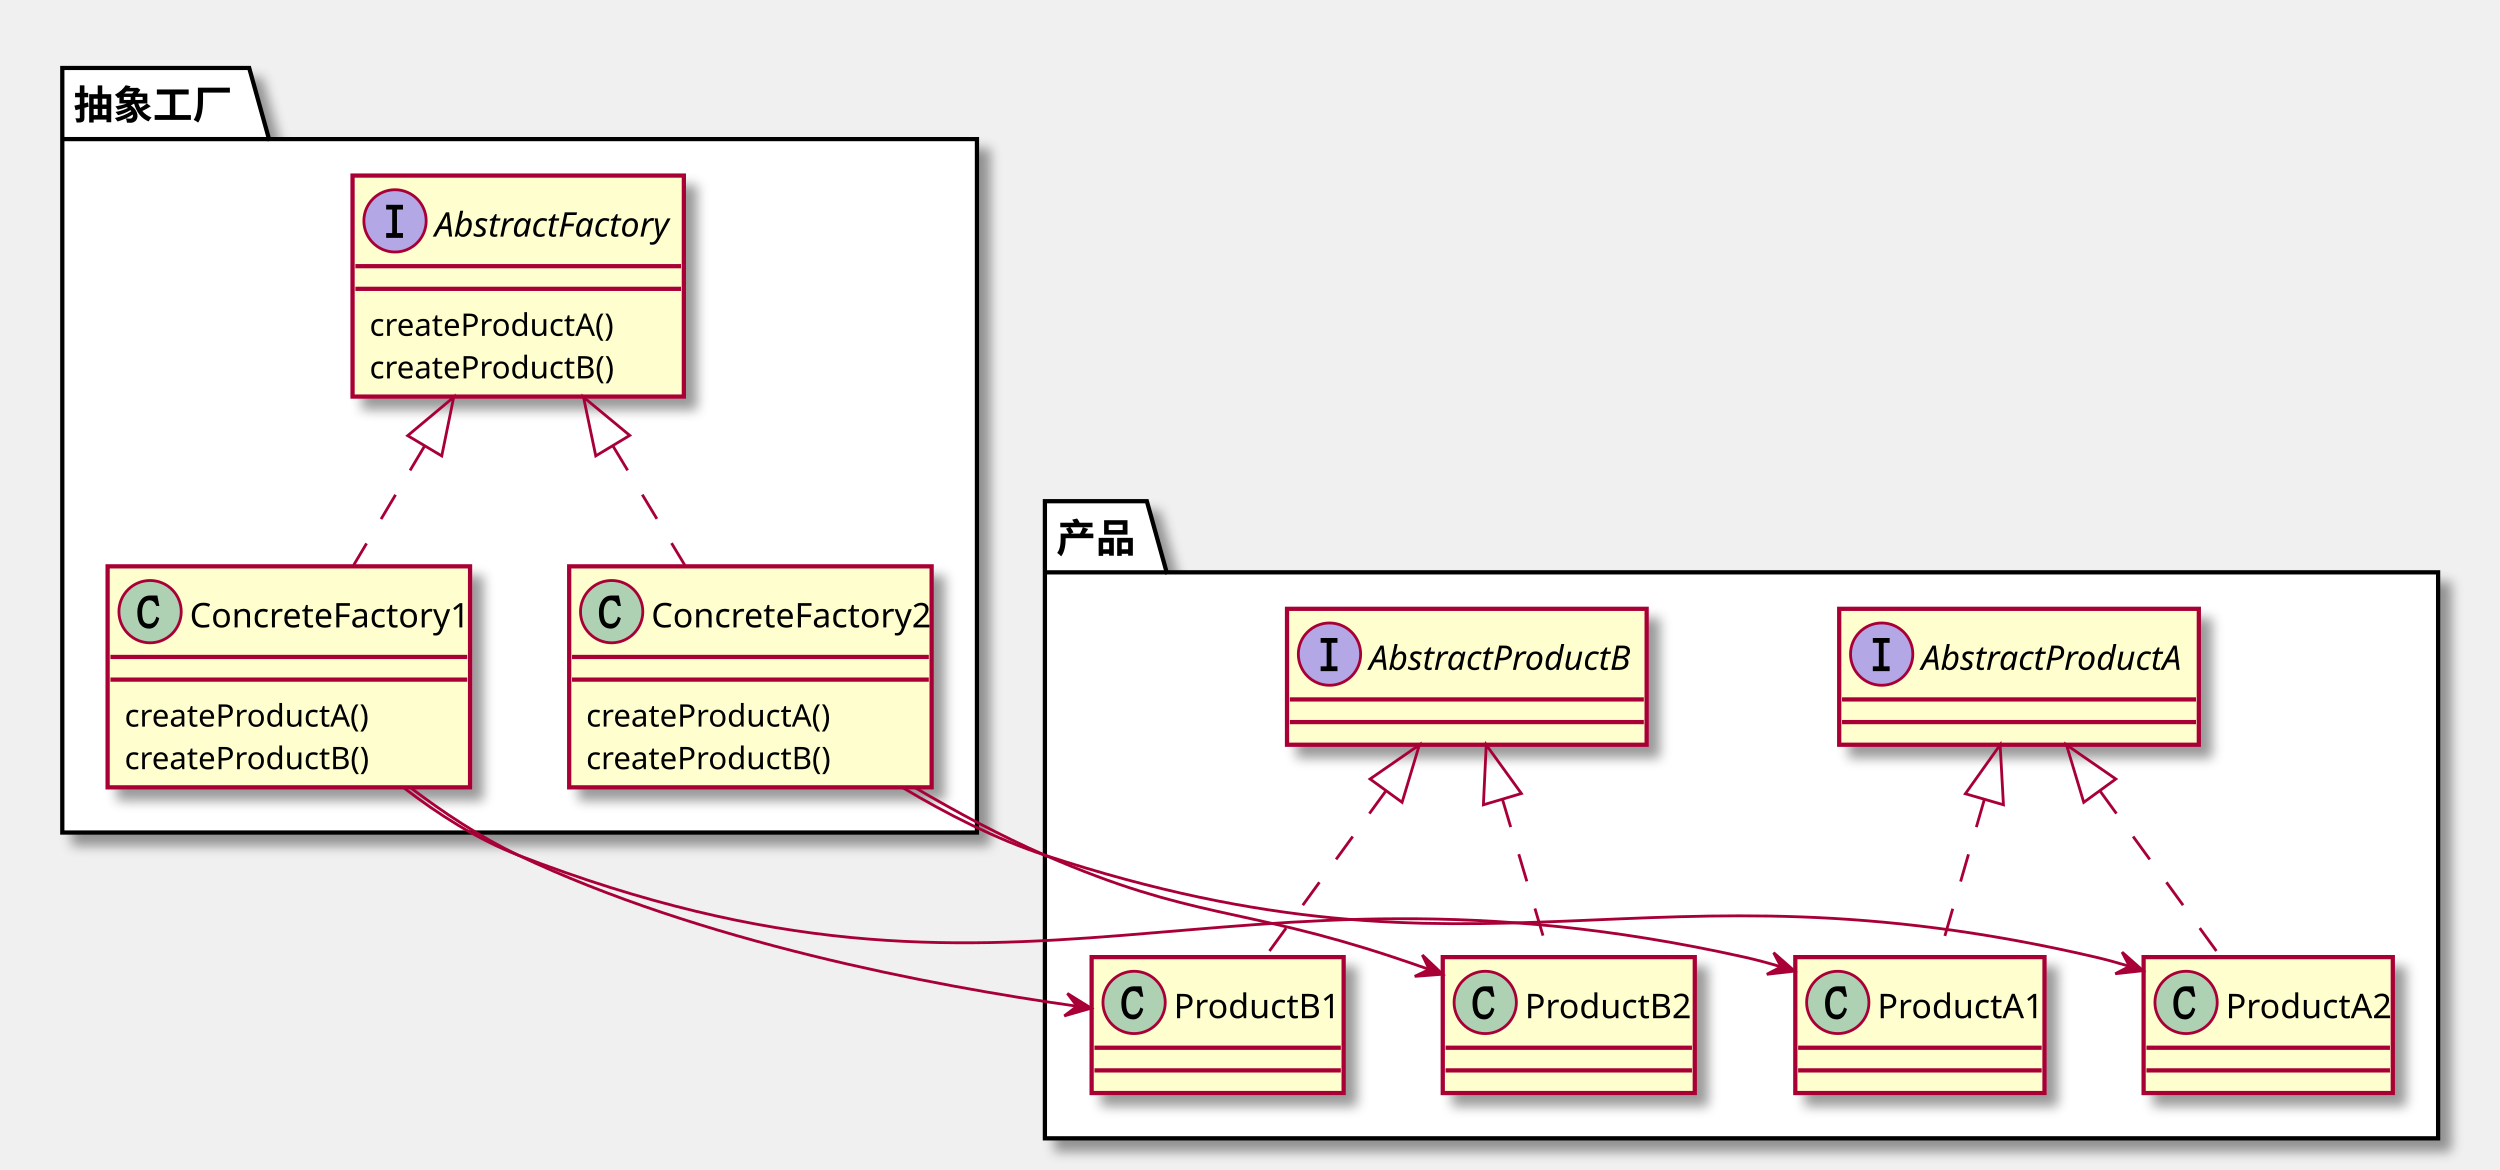
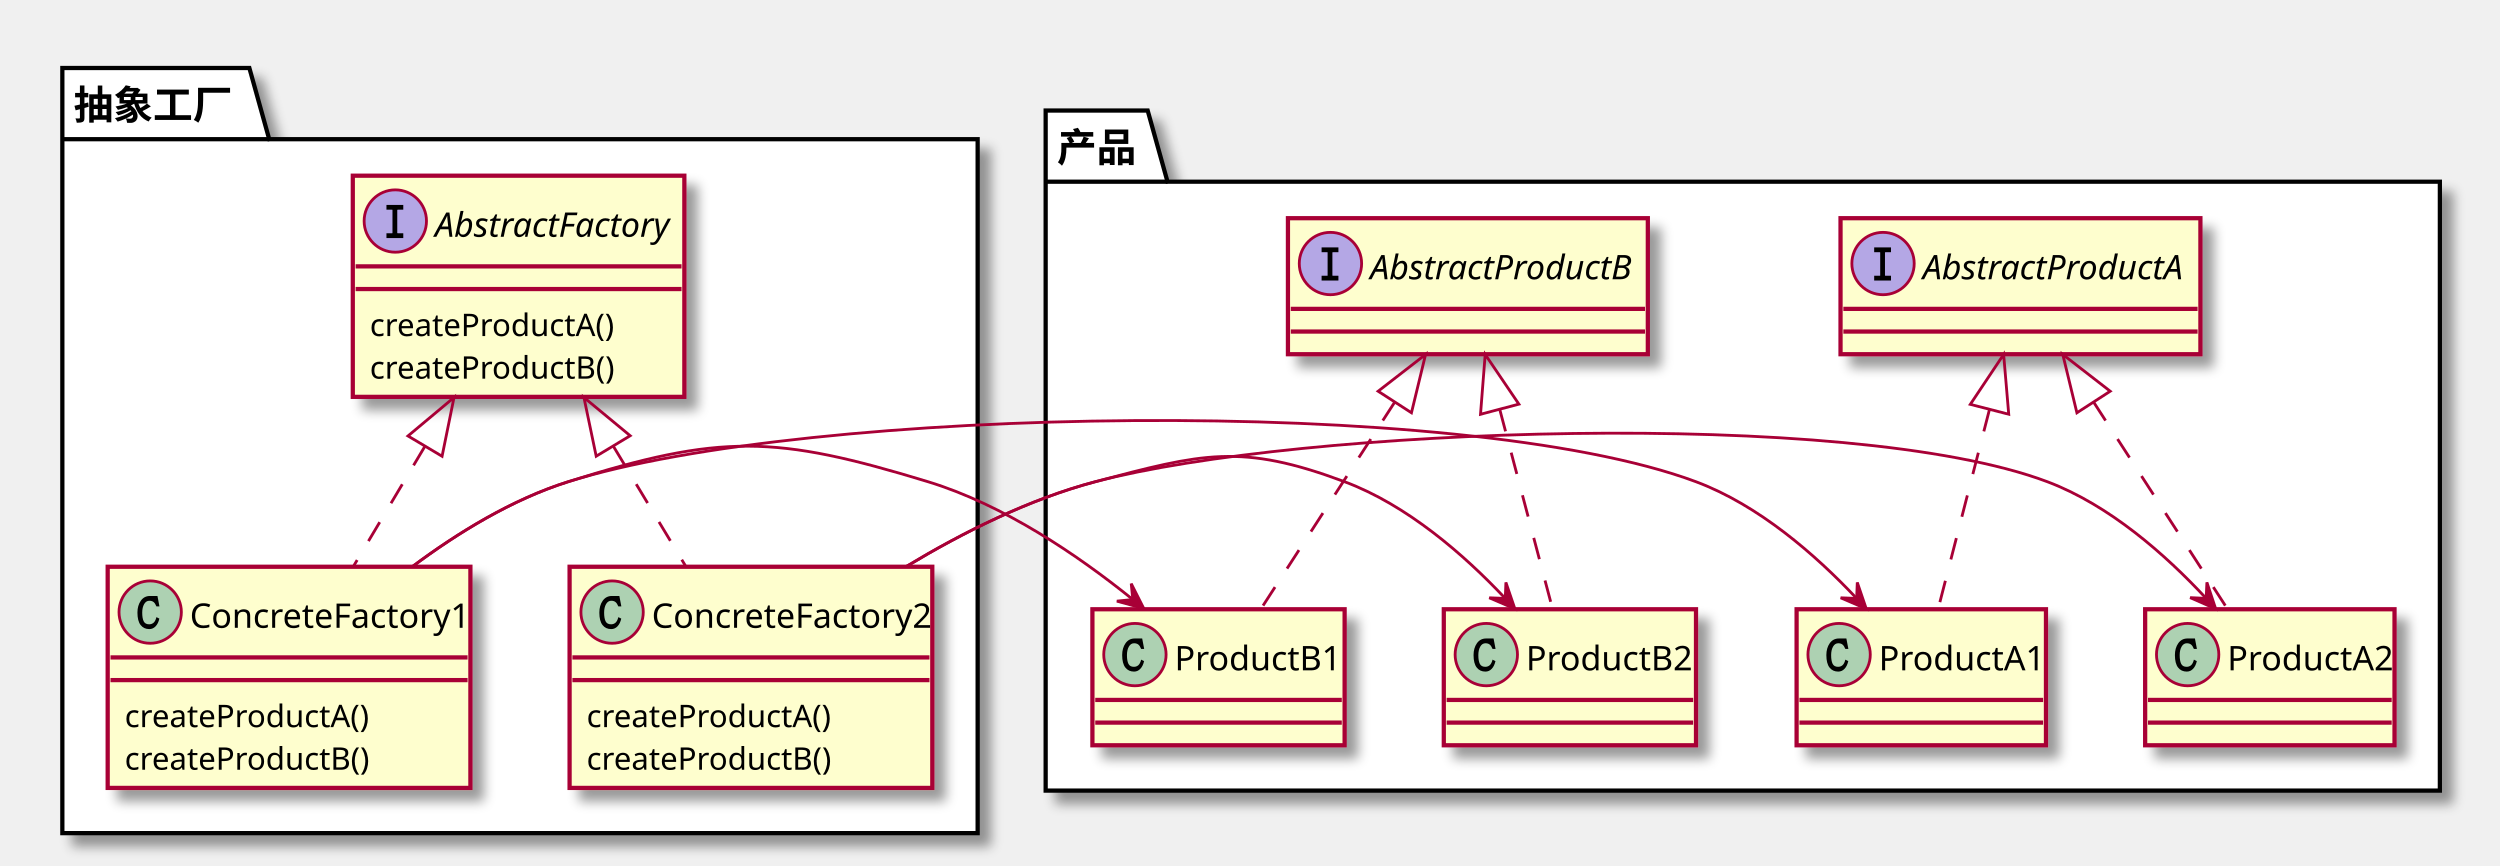
- <svg xmlns="http://www.w3.org/2000/svg" contentScriptType="application/ecmascript" contentStyleType="text/css" height="289.8px" preserveAspectRatio="none" style="width:618px;height:289px;" version="1.1" viewBox="0 0 618 289" width="618.1px" zoomAndPan="magnify">
+ <svg xmlns="http://www.w3.org/2000/svg" contentScriptType="application/ecmascript" contentStyleType="text/css" height="275.4px" preserveAspectRatio="none" style="width:794px;height:275px;" version="1.1" viewBox="0 0 794 275" width="794.7px" zoomAndPan="magnify">
  <defs>
-     <filter height="300%" id="fzrxpjqo9pce1" width="300%" x="-1" y="-1">
-       <feGaussianBlur result="blurOut" stdDeviation="1.4" />
+     <filter height="300%" id="f4wo6k06bdokd" width="300%" x="-1" y="-1">
+       <feGaussianBlur result="blurOut" stdDeviation="1.8" />
      <feColorMatrix in="blurOut" result="blurOut2" type="matrix" values="0 0 0 0 0 0 0 0 0 0 0 0 0 0 0 0 0 0 .4 0" />
-       <feOffset dx="2.8" dy="2.8" in="blurOut2" result="blurOut3" />
+       <feOffset dx="3.6" dy="3.6" in="blurOut2" result="blurOut3" />
      <feBlend in="SourceGraphic" in2="blurOut3" mode="normal" />
    </filter>
  </defs>
  <g>
-     <polygon fill="#FFFFFF" filter="url(#fzrxpjqo9pce1)" points="15.4,16.8,61.6,16.8,66.5,34.384,241.5,34.384,241.5,205.8,15.4,205.8,15.4,16.8" style="stroke: #000000; stroke-width: 1.05;" />
-     <line style="stroke: #000000; stroke-width: 1.05;" x1="15.4" x2="66.5" y1="34.384" y2="34.384" />
-     <text fill="#000000" font-family="sans-serif" font-size="9.8" font-weight="bold" lengthAdjust="spacingAndGlyphs" textLength="42" x="18.2" y="29.431">抽象工厂</text>
-     <polygon fill="#FFFFFF" filter="url(#fzrxpjqo9pce1)" points="258.3,123.9,283.5,123.9,288.4,141.484,602.7,141.484,602.7,281.4,258.3,281.4,258.3,123.9" style="stroke: #000000; stroke-width: 1.05;" />
-     <line style="stroke: #000000; stroke-width: 1.05;" x1="258.3" x2="288.4" y1="141.484" y2="141.484" />
-     <text fill="#000000" font-family="sans-serif" font-size="9.8" font-weight="bold" lengthAdjust="spacingAndGlyphs" textLength="21" x="261.1" y="136.531">产品</text>
-     <rect fill="#FEFECE" filter="url(#fzrxpjqo9pce1)" height="54.632" id="AbstractFactory" style="stroke: #A80036; stroke-width: 1.05;" width="81.9" x="87.15" y="43.4" />
-     <ellipse cx="97.65" cy="54.6" fill="#B4A7E5" rx="7.7" ry="7.7" style="stroke: #A80036; stroke-width: 0.7;" />
-     <path d="M95.463,51.8 L95.463,50.619 L99.619,50.619 L99.619,51.8 L98.306,51.8 Q98.197,51.8 98.164,51.822 Q98.131,51.844 98.131,51.877 L98.131,57.542 Q98.131,57.575 98.164,57.597 Q98.197,57.619 98.306,57.619 L99.619,57.619 L99.619,58.8 L95.463,58.8 L95.463,57.619 L96.775,57.619 Q96.917,57.619 96.934,57.608 Q96.95,57.597 96.95,57.542 L96.95,51.877 Q96.95,51.822 96.934,51.811 Q96.917,51.8 96.775,51.8 L95.463,51.8 Z " />
-     <text fill="#000000" font-family="sans-serif" font-size="8.4" font-style="italic" lengthAdjust="spacingAndGlyphs" textLength="59.5" x="107.45" y="58.49">AbstractFactory</text>
-     <line style="stroke: #A80036; stroke-width: 1.05;" x1="87.85" x2="168.35" y1="65.8" y2="65.8" />
-     <line style="stroke: #A80036; stroke-width: 1.05;" x1="87.85" x2="168.35" y1="71.4" y2="71.4" />
-     <text fill="#000000" font-family="sans-serif" font-size="7.7" lengthAdjust="spacingAndGlyphs" textLength="58.8" x="91.35" y="83.024">createProductA()</text>
-     <text fill="#000000" font-family="sans-serif" font-size="7.7" lengthAdjust="spacingAndGlyphs" textLength="58.1" x="91.35" y="93.54">createProductB()</text>
-     <rect fill="#FEFECE" filter="url(#fzrxpjqo9pce1)" height="54.632" id="ConcreteFactory1" style="stroke: #A80036; stroke-width: 1.05;" width="89.6" x="26.6" y="140" />
-     <ellipse cx="37.1" cy="151.2" fill="#ADD1B2" rx="7.7" ry="7.7" style="stroke: #A80036; stroke-width: 0.7;" />
-     <path d="M36.881,155.4 Q35.525,155.4 34.737,154.399 Q33.95,153.398 33.95,151.331 Q33.95,149.581 34.781,148.4 Q35.612,147.219 37.056,147.219 Q37.373,147.219 37.68,147.219 Q37.986,147.219 38.205,147.219 Q38.38,147.219 38.495,147.219 Q38.609,147.219 38.894,147.219 L39.386,149.8 L38.642,149.8 Q38.336,149.034 37.937,148.717 Q37.538,148.4 36.892,148.4 Q36.083,148.4 35.607,149.226 Q35.131,150.052 35.131,151.331 Q35.131,152.742 35.498,153.481 Q35.864,154.219 36.848,154.219 Q37.494,154.219 37.948,153.82 Q38.402,153.42 38.642,152.447 L39.364,152.808 Q39.091,154.033 38.434,154.716 Q37.778,155.4 36.881,155.4 Z " />
-     <text fill="#000000" font-family="sans-serif" font-size="8.4" lengthAdjust="spacingAndGlyphs" textLength="67.2" x="46.9" y="155.09">ConcreteFactory1</text>
-     <line style="stroke: #A80036; stroke-width: 1.05;" x1="27.3" x2="115.5" y1="162.4" y2="162.4" />
-     <line style="stroke: #A80036; stroke-width: 1.05;" x1="27.3" x2="115.5" y1="168" y2="168" />
-     <text fill="#000000" font-family="sans-serif" font-size="7.7" lengthAdjust="spacingAndGlyphs" textLength="58.8" x="30.8" y="179.624">createProductA()</text>
-     <text fill="#000000" font-family="sans-serif" font-size="7.7" lengthAdjust="spacingAndGlyphs" textLength="58.1" x="30.8" y="190.14">createProductB()</text>
-     <rect fill="#FEFECE" filter="url(#fzrxpjqo9pce1)" height="54.632" id="ConcreteFactory2" style="stroke: #A80036; stroke-width: 1.05;" width="89.6" x="140.7" y="140" />
-     <ellipse cx="151.2" cy="151.2" fill="#ADD1B2" rx="7.7" ry="7.7" style="stroke: #A80036; stroke-width: 0.7;" />
-     <path d="M150.981,155.4 Q149.625,155.4 148.838,154.399 Q148.05,153.398 148.05,151.331 Q148.05,149.581 148.881,148.4 Q149.713,147.219 151.156,147.219 Q151.473,147.219 151.78,147.219 Q152.086,147.219 152.305,147.219 Q152.48,147.219 152.595,147.219 Q152.709,147.219 152.994,147.219 L153.486,149.8 L152.742,149.8 Q152.436,149.034 152.037,148.717 Q151.637,148.4 150.992,148.4 Q150.183,148.4 149.707,149.226 Q149.231,150.052 149.231,151.331 Q149.231,152.742 149.598,153.481 Q149.964,154.219 150.948,154.219 Q151.594,154.219 152.048,153.82 Q152.502,153.42 152.742,152.447 L153.464,152.808 Q153.191,154.033 152.534,154.716 Q151.878,155.4 150.981,155.4 Z " />
-     <text fill="#000000" font-family="sans-serif" font-size="8.4" lengthAdjust="spacingAndGlyphs" textLength="67.2" x="161" y="155.09">ConcreteFactory2</text>
-     <line style="stroke: #A80036; stroke-width: 1.05;" x1="141.4" x2="229.6" y1="162.4" y2="162.4" />
-     <line style="stroke: #A80036; stroke-width: 1.05;" x1="141.4" x2="229.6" y1="168" y2="168" />
-     <text fill="#000000" font-family="sans-serif" font-size="7.7" lengthAdjust="spacingAndGlyphs" textLength="58.8" x="144.9" y="179.624">createProductA()</text>
-     <text fill="#000000" font-family="sans-serif" font-size="7.7" lengthAdjust="spacingAndGlyphs" textLength="58.1" x="144.9" y="190.14">createProductB()</text>
-     <rect fill="#FEFECE" filter="url(#fzrxpjqo9pce1)" height="33.6" id="AbstractProductA" style="stroke: #A80036; stroke-width: 1.05;" width="88.9" x="454.65" y="150.5" />
-     <ellipse cx="465.15" cy="161.7" fill="#B4A7E5" rx="7.7" ry="7.7" style="stroke: #A80036; stroke-width: 0.7;" />
-     <path d="M462.962,158.9 L462.962,157.719 L467.119,157.719 L467.119,158.9 L465.806,158.9 Q465.697,158.9 465.664,158.922 Q465.631,158.944 465.631,158.977 L465.631,164.642 Q465.631,164.675 465.664,164.697 Q465.697,164.719 465.806,164.719 L467.119,164.719 L467.119,165.9 L462.962,165.9 L462.962,164.719 L464.275,164.719 Q464.417,164.719 464.434,164.708 Q464.45,164.697 464.45,164.642 L464.45,158.977 Q464.45,158.922 464.434,158.911 Q464.417,158.9 464.275,158.9 L462.962,158.9 Z " />
-     <text fill="#000000" font-family="sans-serif" font-size="8.4" font-style="italic" lengthAdjust="spacingAndGlyphs" textLength="66.5" x="474.95" y="165.59">AbstractProductA</text>
-     <line style="stroke: #A80036; stroke-width: 1.05;" x1="455.35" x2="542.85" y1="172.9" y2="172.9" />
-     <line style="stroke: #A80036; stroke-width: 1.05;" x1="455.35" x2="542.85" y1="178.5" y2="178.5" />
-     <rect fill="#FEFECE" filter="url(#fzrxpjqo9pce1)" height="33.6" id="AbstractProductB" style="stroke: #A80036; stroke-width: 1.05;" width="88.9" x="318.15" y="150.5" />
-     <ellipse cx="328.65" cy="161.7" fill="#B4A7E5" rx="7.7" ry="7.7" style="stroke: #A80036; stroke-width: 0.7;" />
-     <path d="M326.462,158.9 L326.462,157.719 L330.619,157.719 L330.619,158.9 L329.306,158.9 Q329.197,158.9 329.164,158.922 Q329.131,158.944 329.131,158.977 L329.131,164.642 Q329.131,164.675 329.164,164.697 Q329.197,164.719 329.306,164.719 L330.619,164.719 L330.619,165.9 L326.462,165.9 L326.462,164.719 L327.775,164.719 Q327.917,164.719 327.934,164.708 Q327.95,164.697 327.95,164.642 L327.95,158.977 Q327.95,158.922 327.934,158.911 Q327.917,158.9 327.775,158.9 L326.462,158.9 Z " />
-     <text fill="#000000" font-family="sans-serif" font-size="8.4" font-style="italic" lengthAdjust="spacingAndGlyphs" textLength="66.5" x="338.45" y="165.59">AbstractProductB</text>
-     <line style="stroke: #A80036; stroke-width: 1.05;" x1="318.85" x2="406.35" y1="172.9" y2="172.9" />
-     <line style="stroke: #A80036; stroke-width: 1.05;" x1="318.85" x2="406.35" y1="178.5" y2="178.5" />
-     <rect fill="#FEFECE" filter="url(#fzrxpjqo9pce1)" height="33.6" id="ProductA1" style="stroke: #A80036; stroke-width: 1.05;" width="61.6" x="443.8" y="236.6" />
-     <ellipse cx="454.3" cy="247.8" fill="#ADD1B2" rx="7.7" ry="7.7" style="stroke: #A80036; stroke-width: 0.7;" />
-     <path d="M454.081,252 Q452.725,252 451.938,250.999 Q451.15,249.998 451.15,247.931 Q451.15,246.181 451.981,245 Q452.812,243.819 454.256,243.819 Q454.573,243.819 454.88,243.819 Q455.186,243.819 455.405,243.819 Q455.58,243.819 455.695,243.819 Q455.809,243.819 456.094,243.819 L456.586,246.4 L455.842,246.4 Q455.536,245.634 455.137,245.317 Q454.738,245 454.092,245 Q453.283,245 452.807,245.826 Q452.331,246.652 452.331,247.931 Q452.331,249.342 452.698,250.081 Q453.064,250.819 454.048,250.819 Q454.694,250.819 455.148,250.419 Q455.602,250.02 455.842,249.047 L456.564,249.408 Q456.291,250.633 455.634,251.316 Q454.978,252 454.081,252 Z " />
-     <text fill="#000000" font-family="sans-serif" font-size="8.4" lengthAdjust="spacingAndGlyphs" textLength="39.2" x="464.1" y="251.69">ProductA1</text>
-     <line style="stroke: #A80036; stroke-width: 1.05;" x1="444.5" x2="504.7" y1="259" y2="259" />
-     <line style="stroke: #A80036; stroke-width: 1.05;" x1="444.5" x2="504.7" y1="264.6" y2="264.6" />
-     <rect fill="#FEFECE" filter="url(#fzrxpjqo9pce1)" height="33.6" id="ProductA2" style="stroke: #A80036; stroke-width: 1.05;" width="61.6" x="529.9" y="236.6" />
-     <ellipse cx="540.4" cy="247.8" fill="#ADD1B2" rx="7.7" ry="7.7" style="stroke: #A80036; stroke-width: 0.7;" />
-     <path d="M540.181,252 Q538.825,252 538.038,250.999 Q537.25,249.998 537.25,247.931 Q537.25,246.181 538.081,245 Q538.913,243.819 540.356,243.819 Q540.673,243.819 540.98,243.819 Q541.286,243.819 541.505,243.819 Q541.68,243.819 541.794,243.819 Q541.909,243.819 542.194,243.819 L542.686,246.4 L541.942,246.4 Q541.636,245.634 541.237,245.317 Q540.837,245 540.192,245 Q539.383,245 538.907,245.826 Q538.431,246.652 538.431,247.931 Q538.431,249.342 538.798,250.081 Q539.164,250.819 540.148,250.819 Q540.794,250.819 541.248,250.419 Q541.702,250.02 541.942,249.047 L542.664,249.408 Q542.391,250.633 541.734,251.316 Q541.078,252 540.181,252 Z " />
-     <text fill="#000000" font-family="sans-serif" font-size="8.4" lengthAdjust="spacingAndGlyphs" textLength="39.2" x="550.2" y="251.69">ProductA2</text>
-     <line style="stroke: #A80036; stroke-width: 1.05;" x1="530.6" x2="590.8" y1="259" y2="259" />
-     <line style="stroke: #A80036; stroke-width: 1.05;" x1="530.6" x2="590.8" y1="264.6" y2="264.6" />
-     <rect fill="#FEFECE" filter="url(#fzrxpjqo9pce1)" height="33.6" id="ProductB1" style="stroke: #A80036; stroke-width: 1.05;" width="62.3" x="269.85" y="236.6" />
-     <ellipse cx="280.35" cy="247.8" fill="#ADD1B2" rx="7.7" ry="7.7" style="stroke: #A80036; stroke-width: 0.7;" />
-     <path d="M280.131,252 Q278.775,252 277.988,250.999 Q277.2,249.998 277.2,247.931 Q277.2,246.181 278.031,245 Q278.863,243.819 280.306,243.819 Q280.623,243.819 280.93,243.819 Q281.236,243.819 281.455,243.819 Q281.63,243.819 281.745,243.819 Q281.859,243.819 282.144,243.819 L282.636,246.4 L281.892,246.4 Q281.586,245.634 281.187,245.317 Q280.788,245 280.142,245 Q279.333,245 278.857,245.826 Q278.381,246.652 278.381,247.931 Q278.381,249.342 278.748,250.081 Q279.114,250.819 280.098,250.819 Q280.744,250.819 281.198,250.419 Q281.652,250.02 281.892,249.047 L282.614,249.408 Q282.341,250.633 281.684,251.316 Q281.028,252 280.131,252 Z " />
-     <text fill="#000000" font-family="sans-serif" font-size="8.4" lengthAdjust="spacingAndGlyphs" textLength="39.9" x="290.15" y="251.69">ProductB1</text>
-     <line style="stroke: #A80036; stroke-width: 1.05;" x1="270.55" x2="331.45" y1="259" y2="259" />
-     <line style="stroke: #A80036; stroke-width: 1.05;" x1="270.55" x2="331.45" y1="264.6" y2="264.6" />
-     <rect fill="#FEFECE" filter="url(#fzrxpjqo9pce1)" height="33.6" id="ProductB2" style="stroke: #A80036; stroke-width: 1.05;" width="62.3" x="356.65" y="236.6" />
-     <ellipse cx="367.15" cy="247.8" fill="#ADD1B2" rx="7.7" ry="7.7" style="stroke: #A80036; stroke-width: 0.7;" />
-     <path d="M366.931,252 Q365.575,252 364.788,250.999 Q364,249.998 364,247.931 Q364,246.181 364.831,245 Q365.663,243.819 367.106,243.819 Q367.423,243.819 367.73,243.819 Q368.036,243.819 368.255,243.819 Q368.43,243.819 368.545,243.819 Q368.659,243.819 368.944,243.819 L369.436,246.4 L368.692,246.4 Q368.386,245.634 367.987,245.317 Q367.587,245 366.942,245 Q366.133,245 365.657,245.826 Q365.181,246.652 365.181,247.931 Q365.181,249.342 365.548,250.081 Q365.914,250.819 366.898,250.819 Q367.544,250.819 367.998,250.419 Q368.452,250.02 368.692,249.047 L369.414,249.408 Q369.141,250.633 368.484,251.316 Q367.828,252 366.931,252 Z " />
-     <text fill="#000000" font-family="sans-serif" font-size="8.4" lengthAdjust="spacingAndGlyphs" textLength="39.9" x="376.95" y="251.69">ProductB2</text>
-     <line style="stroke: #A80036; stroke-width: 1.05;" x1="357.35" x2="418.25" y1="259" y2="259" />
-     <line style="stroke: #A80036; stroke-width: 1.05;" x1="357.35" x2="418.25" y1="264.6" y2="264.6" />
-     <path d="M104.945,110.277 C99.059,120.16 92.864,130.561 87.422,139.699 " fill="none" id="AbstractFactory-ConcreteFactory1" style="stroke: #A80036; stroke-width: 0.7; stroke-dasharray: 7.0,7.0;" />
-     <polygon fill="none" points="100.781,107.693,112.155,98.172,109.201,112.708,100.781,107.693" style="stroke: #A80036; stroke-width: 0.7;" />
-     <path d="M151.541,110.277 C157.499,120.16 163.771,130.561 169.28,139.699 " fill="none" id="AbstractFactory-ConcreteFactory2" style="stroke: #A80036; stroke-width: 0.7; stroke-dasharray: 7.0,7.0;" />
-     <polygon fill="none" points="147.274,112.692,144.242,98.172,155.667,107.631,147.274,112.692" style="stroke: #A80036; stroke-width: 0.7;" />
-     <path d="M490.498,197.739 C486.747,210.706 482.495,225.407 479.332,236.341 " fill="none" id="AbstractProductA-ProductA1" style="stroke: #A80036; stroke-width: 0.7; stroke-dasharray: 7.0,7.0;" />
-     <polygon fill="none" points="485.837,196.218,494.434,184.131,495.251,198.941,485.837,196.218" style="stroke: #A80036; stroke-width: 0.7;" />
-     <path d="M519.07,195.458 C528.884,208.953 540.38,224.761 548.802,236.341 " fill="none" id="AbstractProductA-ProductA2" style="stroke: #A80036; stroke-width: 0.7; stroke-dasharray: 7.0,7.0;" />
-     <polygon fill="none" points="515.103,198.335,510.831,184.131,523.029,192.571,515.103,198.335" style="stroke: #A80036; stroke-width: 0.7;" />
-     <path d="M342.63,195.458 C332.816,208.953 321.32,224.761 312.898,236.341 " fill="none" id="AbstractProductB-ProductB1" style="stroke: #A80036; stroke-width: 0.7; stroke-dasharray: 7.0,7.0;" />
-     <polygon fill="none" points="338.671,192.571,350.869,184.131,346.597,198.335,338.671,192.571" style="stroke: #A80036; stroke-width: 0.7;" />
-     <path d="M371.448,197.739 C375.306,210.706 379.68,225.407 382.933,236.341 " fill="none" id="AbstractProductB-ProductB2" style="stroke: #A80036; stroke-width: 0.7; stroke-dasharray: 7.0,7.0;" />
-     <polygon fill="none" points="366.695,198.947,367.399,184.131,376.088,196.152,366.695,198.947" style="stroke: #A80036; stroke-width: 0.7;" />
-     <path d="M99.75,194.695 C108.266,201.263 118.037,207.519 128.1,211.4 C254.22,260.046 299.256,207.22 431.2,236.6 C434.132,237.253 437.132,238.058 440.12,238.958 " fill="none" id="ConcreteFactory1-ProductA1" style="stroke: #A80036; stroke-width: 0.7;" />
-     <polygon fill="#A80036" points="443.615,240.053,438.44,235.498,440.275,239.007,436.766,240.842,443.615,240.053" style="stroke: #A80036; stroke-width: 0.7;" />
-     <path d="M101.354,194.618 C109.582,200.866 118.808,206.982 128.1,211.4 C173.099,232.799 230.111,243.633 266.084,248.718 " fill="none" id="ConcreteFactory1-ProductB1" style="stroke: #A80036; stroke-width: 0.7;" />
-     <polygon fill="#A80036" points="269.714,249.221,263.859,245.582,266.247,248.74,263.089,251.129,269.714,249.221" style="stroke: #A80036; stroke-width: 0.7;" />
-     <path d="M223.077,194.663 C233.974,201.188 246.207,207.43 258.3,211.4 C368.481,247.566 405.054,210.315 518,236.6 C520.712,237.231 523.486,237.993 526.252,238.837 " fill="none" id="ConcreteFactory2-ProductA2" style="stroke: #A80036; stroke-width: 0.7;" />
-     <polygon fill="#A80036" points="529.745,239.947,524.588,235.372,526.409,238.888,522.893,240.709,529.745,239.947" style="stroke: #A80036; stroke-width: 0.7;" />
-     <path d="M226.115,194.663 C236.354,200.693 247.51,206.695 258.3,211.4 C294.849,227.336 306.552,224.058 344.4,236.6 C347.251,237.545 350.195,238.557 353.144,239.596 " fill="none" id="ConcreteFactory2-ProductB2" style="stroke: #A80036; stroke-width: 0.7;" />
-     <polygon fill="#A80036" points="356.602,240.827,351.606,236.076,353.304,239.653,349.728,241.352,356.602,240.827" style="stroke: #A80036; stroke-width: 0.7;" />
+     <polygon fill="#FFFFFF" filter="url(#f4wo6k06bdokd)" points="19.8,21.6,79.2,21.6,85.5,44.208,310.5,44.208,310.5,264.6,19.8,264.6,19.8,21.6" style="stroke: #000000; stroke-width: 1.35;" />
+     <line style="stroke: #000000; stroke-width: 1.35;" x1="19.8" x2="85.5" y1="44.208" y2="44.208" />
+     <text fill="#000000" font-family="sans-serif" font-size="12.6" font-weight="bold" lengthAdjust="spacingAndGlyphs" textLength="54" x="23.4" y="37.84">抽象工厂</text>
+     <polygon fill="#FFFFFF" filter="url(#f4wo6k06bdokd)" points="332.1,35.1,364.5,35.1,370.8,57.708,774.9,57.708,774.9,251.1,332.1,251.1,332.1,35.1" style="stroke: #000000; stroke-width: 1.35;" />
+     <line style="stroke: #000000; stroke-width: 1.35;" x1="332.1" x2="370.8" y1="57.708" y2="57.708" />
+     <text fill="#000000" font-family="sans-serif" font-size="12.6" font-weight="bold" lengthAdjust="spacingAndGlyphs" textLength="27" x="335.7" y="51.34">产品</text>
+     <rect fill="#FEFECE" filter="url(#f4wo6k06bdokd)" height="70.241" id="AbstractFactory" style="stroke: #A80036; stroke-width: 1.35;" width="105.3" x="112.05" y="55.8" />
+     <ellipse cx="125.55" cy="70.2" fill="#B4A7E5" rx="9.9" ry="9.9" style="stroke: #A80036; stroke-width: 0.9;" />
+     <path d="M122.737,66.6 L122.737,65.081 L128.081,65.081 L128.081,66.6 L126.394,66.6 Q126.253,66.6 126.211,66.628 Q126.169,66.656 126.169,66.698 L126.169,73.983 Q126.169,74.025 126.211,74.053 Q126.253,74.081 126.394,74.081 L128.081,74.081 L128.081,75.6 L122.737,75.6 L122.737,74.081 L124.425,74.081 Q124.608,74.081 124.629,74.067 Q124.65,74.053 124.65,73.983 L124.65,66.698 Q124.65,66.628 124.629,66.614 Q124.608,66.6 124.425,66.6 L122.737,66.6 Z " />
+     <text fill="#000000" font-family="sans-serif" font-size="10.8" font-style="italic" lengthAdjust="spacingAndGlyphs" textLength="76.5" x="138.15" y="75.202">AbstractFactory</text>
+     <line style="stroke: #A80036; stroke-width: 1.35;" x1="112.95" x2="216.45" y1="84.6" y2="84.6" />
+     <line style="stroke: #A80036; stroke-width: 1.35;" x1="112.95" x2="216.45" y1="91.8" y2="91.8" />
+     <text fill="#000000" font-family="sans-serif" font-size="9.9" lengthAdjust="spacingAndGlyphs" textLength="75.6" x="117.45" y="106.745">createProductA()</text>
+     <text fill="#000000" font-family="sans-serif" font-size="9.9" lengthAdjust="spacingAndGlyphs" textLength="74.7" x="117.45" y="120.266">createProductB()</text>
+     <rect fill="#FEFECE" filter="url(#f4wo6k06bdokd)" height="70.241" id="ConcreteFactory1" style="stroke: #A80036; stroke-width: 1.35;" width="115.2" x="34.2" y="180" />
+     <ellipse cx="47.7" cy="194.4" fill="#ADD1B2" rx="9.9" ry="9.9" style="stroke: #A80036; stroke-width: 0.9;" />
+     <path d="M47.419,199.8 Q45.675,199.8 44.663,198.513 Q43.65,197.227 43.65,194.569 Q43.65,192.319 44.719,190.8 Q45.788,189.281 47.644,189.281 Q48.052,189.281 48.445,189.281 Q48.839,189.281 49.12,189.281 Q49.345,189.281 49.493,189.281 Q49.641,189.281 50.006,189.281 L50.639,192.6 L49.683,192.6 Q49.289,191.616 48.776,191.208 Q48.263,190.8 47.433,190.8 Q46.392,190.8 45.781,191.862 Q45.169,192.923 45.169,194.569 Q45.169,196.383 45.64,197.332 Q46.111,198.281 47.377,198.281 Q48.206,198.281 48.79,197.768 Q49.373,197.255 49.683,196.003 L50.611,196.467 Q50.259,198.042 49.416,198.921 Q48.572,199.8 47.419,199.8 Z " />
+     <text fill="#000000" font-family="sans-serif" font-size="10.8" lengthAdjust="spacingAndGlyphs" textLength="86.4" x="60.3" y="199.402">ConcreteFactory1</text>
+     <line style="stroke: #A80036; stroke-width: 1.35;" x1="35.1" x2="148.5" y1="208.8" y2="208.8" />
+     <line style="stroke: #A80036; stroke-width: 1.35;" x1="35.1" x2="148.5" y1="216" y2="216" />
+     <text fill="#000000" font-family="sans-serif" font-size="9.9" lengthAdjust="spacingAndGlyphs" textLength="75.6" x="39.6" y="230.945">createProductA()</text>
+     <text fill="#000000" font-family="sans-serif" font-size="9.9" lengthAdjust="spacingAndGlyphs" textLength="74.7" x="39.6" y="244.466">createProductB()</text>
+     <rect fill="#FEFECE" filter="url(#f4wo6k06bdokd)" height="70.241" id="ConcreteFactory2" style="stroke: #A80036; stroke-width: 1.35;" width="115.2" x="180.9" y="180" />
+     <ellipse cx="194.4" cy="194.4" fill="#ADD1B2" rx="9.9" ry="9.9" style="stroke: #A80036; stroke-width: 0.9;" />
+     <path d="M194.119,199.8 Q192.375,199.8 191.363,198.513 Q190.35,197.227 190.35,194.569 Q190.35,192.319 191.419,190.8 Q192.488,189.281 194.344,189.281 Q194.752,189.281 195.145,189.281 Q195.539,189.281 195.82,189.281 Q196.045,189.281 196.193,189.281 Q196.341,189.281 196.706,189.281 L197.339,192.6 L196.383,192.6 Q195.989,191.616 195.476,191.208 Q194.963,190.8 194.133,190.8 Q193.092,190.8 192.481,191.862 Q191.869,192.923 191.869,194.569 Q191.869,196.383 192.34,197.332 Q192.811,198.281 194.077,198.281 Q194.906,198.281 195.49,197.768 Q196.073,197.255 196.383,196.003 L197.311,196.467 Q196.959,198.042 196.116,198.921 Q195.272,199.8 194.119,199.8 Z " />
+     <text fill="#000000" font-family="sans-serif" font-size="10.8" lengthAdjust="spacingAndGlyphs" textLength="86.4" x="207" y="199.402">ConcreteFactory2</text>
+     <line style="stroke: #A80036; stroke-width: 1.35;" x1="181.8" x2="295.2" y1="208.8" y2="208.8" />
+     <line style="stroke: #A80036; stroke-width: 1.35;" x1="181.8" x2="295.2" y1="216" y2="216" />
+     <text fill="#000000" font-family="sans-serif" font-size="9.9" lengthAdjust="spacingAndGlyphs" textLength="75.6" x="186.3" y="230.945">createProductA()</text>
+     <text fill="#000000" font-family="sans-serif" font-size="9.9" lengthAdjust="spacingAndGlyphs" textLength="74.7" x="186.3" y="244.466">createProductB()</text>
+     <rect fill="#FEFECE" filter="url(#f4wo6k06bdokd)" height="43.2" id="AbstractProductA" style="stroke: #A80036; stroke-width: 1.35;" width="114.3" x="584.55" y="69.3" />
+     <ellipse cx="598.05" cy="83.7" fill="#B4A7E5" rx="9.9" ry="9.9" style="stroke: #A80036; stroke-width: 0.9;" />
+     <path d="M595.237,80.1 L595.237,78.581 L600.581,78.581 L600.581,80.1 L598.894,80.1 Q598.753,80.1 598.711,80.128 Q598.669,80.156 598.669,80.198 L598.669,87.483 Q598.669,87.525 598.711,87.553 Q598.753,87.581 598.894,87.581 L600.581,87.581 L600.581,89.1 L595.237,89.1 L595.237,87.581 L596.925,87.581 Q597.108,87.581 597.129,87.567 Q597.15,87.553 597.15,87.483 L597.15,80.198 Q597.15,80.128 597.129,80.114 Q597.108,80.1 596.925,80.1 L595.237,80.1 Z " />
+     <text fill="#000000" font-family="sans-serif" font-size="10.8" font-style="italic" lengthAdjust="spacingAndGlyphs" textLength="85.5" x="610.65" y="88.702">AbstractProductA</text>
+     <line style="stroke: #A80036; stroke-width: 1.35;" x1="585.45" x2="697.95" y1="98.1" y2="98.1" />
+     <line style="stroke: #A80036; stroke-width: 1.35;" x1="585.45" x2="697.95" y1="105.3" y2="105.3" />
+     <rect fill="#FEFECE" filter="url(#f4wo6k06bdokd)" height="43.2" id="AbstractProductB" style="stroke: #A80036; stroke-width: 1.35;" width="114.3" x="409.05" y="69.3" />
+     <ellipse cx="422.55" cy="83.7" fill="#B4A7E5" rx="9.9" ry="9.9" style="stroke: #A80036; stroke-width: 0.9;" />
+     <path d="M419.738,80.1 L419.738,78.581 L425.081,78.581 L425.081,80.1 L423.394,80.1 Q423.253,80.1 423.211,80.128 Q423.169,80.156 423.169,80.198 L423.169,87.483 Q423.169,87.525 423.211,87.553 Q423.253,87.581 423.394,87.581 L425.081,87.581 L425.081,89.1 L419.738,89.1 L419.738,87.581 L421.425,87.581 Q421.608,87.581 421.629,87.567 Q421.65,87.553 421.65,87.483 L421.65,80.198 Q421.65,80.128 421.629,80.114 Q421.608,80.1 421.425,80.1 L419.738,80.1 Z " />
+     <text fill="#000000" font-family="sans-serif" font-size="10.8" font-style="italic" lengthAdjust="spacingAndGlyphs" textLength="85.5" x="435.15" y="88.702">AbstractProductB</text>
+     <line style="stroke: #A80036; stroke-width: 1.35;" x1="409.95" x2="522.45" y1="98.1" y2="98.1" />
+     <line style="stroke: #A80036; stroke-width: 1.35;" x1="409.95" x2="522.45" y1="105.3" y2="105.3" />
+     <rect fill="#FEFECE" filter="url(#f4wo6k06bdokd)" height="43.2" id="ProductA1" style="stroke: #A80036; stroke-width: 1.35;" width="79.2" x="570.6" y="193.5" />
+     <ellipse cx="584.1" cy="207.9" fill="#ADD1B2" rx="9.9" ry="9.9" style="stroke: #A80036; stroke-width: 0.9;" />
+     <path d="M583.819,213.3 Q582.075,213.3 581.062,212.013 Q580.05,210.727 580.05,208.069 Q580.05,205.819 581.119,204.3 Q582.188,202.781 584.044,202.781 Q584.452,202.781 584.845,202.781 Q585.239,202.781 585.52,202.781 Q585.745,202.781 585.893,202.781 Q586.041,202.781 586.406,202.781 L587.039,206.1 L586.083,206.1 Q585.689,205.116 585.176,204.708 Q584.663,204.3 583.833,204.3 Q582.792,204.3 582.181,205.362 Q581.569,206.423 581.569,208.069 Q581.569,209.883 582.04,210.832 Q582.511,211.781 583.777,211.781 Q584.606,211.781 585.19,211.268 Q585.773,210.755 586.083,209.503 L587.011,209.967 Q586.659,211.542 585.816,212.421 Q584.972,213.3 583.819,213.3 Z " />
+     <text fill="#000000" font-family="sans-serif" font-size="10.8" lengthAdjust="spacingAndGlyphs" textLength="50.4" x="596.7" y="212.902">ProductA1</text>
+     <line style="stroke: #A80036; stroke-width: 1.35;" x1="571.5" x2="648.9" y1="222.3" y2="222.3" />
+     <line style="stroke: #A80036; stroke-width: 1.35;" x1="571.5" x2="648.9" y1="229.5" y2="229.5" />
+     <rect fill="#FEFECE" filter="url(#f4wo6k06bdokd)" height="43.2" id="ProductA2" style="stroke: #A80036; stroke-width: 1.35;" width="79.2" x="681.3" y="193.5" />
+     <ellipse cx="694.8" cy="207.9" fill="#ADD1B2" rx="9.9" ry="9.9" style="stroke: #A80036; stroke-width: 0.9;" />
+     <path d="M694.519,213.3 Q692.775,213.3 691.763,212.013 Q690.75,210.727 690.75,208.069 Q690.75,205.819 691.819,204.3 Q692.888,202.781 694.744,202.781 Q695.152,202.781 695.545,202.781 Q695.939,202.781 696.22,202.781 Q696.445,202.781 696.593,202.781 Q696.741,202.781 697.106,202.781 L697.739,206.1 L696.783,206.1 Q696.389,205.116 695.876,204.708 Q695.362,204.3 694.533,204.3 Q693.492,204.3 692.88,205.362 Q692.269,206.423 692.269,208.069 Q692.269,209.883 692.74,210.832 Q693.211,211.781 694.476,211.781 Q695.306,211.781 695.89,211.268 Q696.473,210.755 696.783,209.503 L697.711,209.967 Q697.359,211.542 696.516,212.421 Q695.672,213.3 694.519,213.3 Z " />
+     <text fill="#000000" font-family="sans-serif" font-size="10.8" lengthAdjust="spacingAndGlyphs" textLength="50.4" x="707.4" y="212.902">ProductA2</text>
+     <line style="stroke: #A80036; stroke-width: 1.35;" x1="682.2" x2="759.6" y1="222.3" y2="222.3" />
+     <line style="stroke: #A80036; stroke-width: 1.35;" x1="682.2" x2="759.6" y1="229.5" y2="229.5" />
+     <rect fill="#FEFECE" filter="url(#f4wo6k06bdokd)" height="43.2" id="ProductB1" style="stroke: #A80036; stroke-width: 1.35;" width="80.1" x="346.95" y="193.5" />
+     <ellipse cx="360.45" cy="207.9" fill="#ADD1B2" rx="9.9" ry="9.9" style="stroke: #A80036; stroke-width: 0.9;" />
+     <path d="M360.169,213.3 Q358.425,213.3 357.413,212.013 Q356.4,210.727 356.4,208.069 Q356.4,205.819 357.469,204.3 Q358.538,202.781 360.394,202.781 Q360.802,202.781 361.195,202.781 Q361.589,202.781 361.87,202.781 Q362.095,202.781 362.243,202.781 Q362.391,202.781 362.756,202.781 L363.389,206.1 L362.433,206.1 Q362.039,205.116 361.526,204.708 Q361.012,204.3 360.183,204.3 Q359.142,204.3 358.531,205.362 Q357.919,206.423 357.919,208.069 Q357.919,209.883 358.39,210.832 Q358.861,211.781 360.127,211.781 Q360.956,211.781 361.54,211.268 Q362.123,210.755 362.433,209.503 L363.361,209.967 Q363.009,211.542 362.166,212.421 Q361.322,213.3 360.169,213.3 Z " />
+     <text fill="#000000" font-family="sans-serif" font-size="10.8" lengthAdjust="spacingAndGlyphs" textLength="51.3" x="373.05" y="212.902">ProductB1</text>
+     <line style="stroke: #A80036; stroke-width: 1.35;" x1="347.85" x2="426.15" y1="222.3" y2="222.3" />
+     <line style="stroke: #A80036; stroke-width: 1.35;" x1="347.85" x2="426.15" y1="229.5" y2="229.5" />
+     <rect fill="#FEFECE" filter="url(#f4wo6k06bdokd)" height="43.2" id="ProductB2" style="stroke: #A80036; stroke-width: 1.35;" width="80.1" x="458.55" y="193.5" />
+     <ellipse cx="472.05" cy="207.9" fill="#ADD1B2" rx="9.9" ry="9.9" style="stroke: #A80036; stroke-width: 0.9;" />
+     <path d="M471.769,213.3 Q470.025,213.3 469.012,212.013 Q468,210.727 468,208.069 Q468,205.819 469.069,204.3 Q470.137,202.781 471.994,202.781 Q472.401,202.781 472.795,202.781 Q473.189,202.781 473.47,202.781 Q473.695,202.781 473.843,202.781 Q473.991,202.781 474.356,202.781 L474.989,206.1 L474.033,206.1 Q473.639,205.116 473.126,204.708 Q472.613,204.3 471.783,204.3 Q470.742,204.3 470.13,205.362 Q469.519,206.423 469.519,208.069 Q469.519,209.883 469.99,210.832 Q470.461,211.781 471.727,211.781 Q472.556,211.781 473.14,211.268 Q473.723,210.755 474.033,209.503 L474.961,209.967 Q474.609,211.542 473.766,212.421 Q472.922,213.3 471.769,213.3 Z " />
+     <text fill="#000000" font-family="sans-serif" font-size="10.8" lengthAdjust="spacingAndGlyphs" textLength="51.3" x="484.65" y="212.902">ProductB2</text>
+     <line style="stroke: #A80036; stroke-width: 1.35;" x1="459.45" x2="537.75" y1="222.3" y2="222.3" />
+     <line style="stroke: #A80036; stroke-width: 1.35;" x1="459.45" x2="537.75" y1="229.5" y2="229.5" />
+     <path d="M134.929,141.785 C127.362,154.491 119.397,167.864 112.399,179.613 " fill="none" id="AbstractFactory-ConcreteFactory1" style="stroke: #A80036; stroke-width: 0.9; stroke-dasharray: 7.0,7.0;" />
+     <polygon fill="none" points="129.576,138.462,144.199,126.221,140.401,144.91,129.576,138.462" style="stroke: #A80036; stroke-width: 0.9;" />
+     <path d="M194.838,141.785 C202.499,154.491 210.562,167.864 217.646,179.613 " fill="none" id="AbstractFactory-ConcreteFactory2" style="stroke: #A80036; stroke-width: 0.9; stroke-dasharray: 7.0,7.0;" />
+     <polygon fill="none" points="189.353,144.889,185.454,126.221,200.143,138.383,189.353,144.889" style="stroke: #A80036; stroke-width: 0.9;" />
+     <path d="M631.811,130.226 C626.441,151.089 620.013,176.071 615.569,193.335 " fill="none" id="AbstractProductA-ProductA1" style="stroke: #A80036; stroke-width: 0.9; stroke-dasharray: 7.0,7.0;" />
+     <polygon fill="none" points="625.769,128.425,636.357,112.564,637.971,131.566,625.769,128.425" style="stroke: #A80036; stroke-width: 0.9;" />
+     <path d="M664.924,127.693 C678.736,149.037 695.773,175.367 707.399,193.335 " fill="none" id="AbstractProductA-ProductA2" style="stroke: #A80036; stroke-width: 0.9; stroke-dasharray: 7.0,7.0;" />
+     <polygon fill="none" points="659.624,131.099,655.135,112.564,670.203,124.253,659.624,131.099" style="stroke: #A80036; stroke-width: 0.9;" />
+     <path d="M442.976,127.693 C429.164,149.037 412.127,175.367 400.501,193.335 " fill="none" id="AbstractProductB-ProductB1" style="stroke: #A80036; stroke-width: 0.9; stroke-dasharray: 7.0,7.0;" />
+     <polygon fill="none" points="437.697,124.253,452.765,112.564,448.276,131.099,437.697,124.253" style="stroke: #A80036; stroke-width: 0.9;" />
+     <path d="M476.372,130.226 C481.894,151.089 488.507,176.071 493.077,193.335 " fill="none" id="AbstractProductB-ProductB2" style="stroke: #A80036; stroke-width: 0.9; stroke-dasharray: 7.0,7.0;" />
+     <polygon fill="none" points="470.212,131.576,471.696,112.564,482.393,128.352,470.212,131.576" style="stroke: #A80036; stroke-width: 0.9;" />
+     <path d="M130.912,179.993 C145.431,169.15 162.708,158.596 180.45,153 C256.363,129.056 464.08,125.152 538.65,153 C558.536,160.427 576.557,176.149 589.539,189.915 " fill="none" id="ConcreteFactory1-ProductA1" style="stroke: #A80036; stroke-width: 0.9;" />
+     <polygon fill="#A80036" points="592.729,193.366,589.874,184.974,589.674,190.061,584.587,189.862,592.729,193.366" style="stroke: #A80036; stroke-width: 0.9;" />
+     <path d="M130.912,179.993 C145.431,169.15 162.708,158.596 180.45,153 C228.897,137.719 246.163,138.17 294.75,153 C318.784,160.336 342.225,176.265 359.464,190.153 " fill="none" id="ConcreteFactory1-ProductB1" style="stroke: #A80036; stroke-width: 0.9;" />
+     <polygon fill="#A80036" points="363.266,193.264,359.276,185.349,359.783,190.415,354.717,190.922,363.266,193.264" style="stroke: #A80036; stroke-width: 0.9;" />
+     <path d="M287.859,179.906 C305.865,169.058 326.953,158.52 347.85,153 C412.822,135.839 587.371,129.293 650.25,153 C669.972,160.435 687.765,176.157 700.561,189.921 " fill="none" id="ConcreteFactory2-ProductA2" style="stroke: #A80036; stroke-width: 0.9;" />
+     <polygon fill="#A80036" points="703.706,193.372,700.912,184.959,700.675,190.045,695.589,189.809,703.706,193.372" style="stroke: #A80036; stroke-width: 0.9;" />
+     <path d="M287.859,179.906 C305.865,169.058 326.953,158.52 347.85,153 C381.883,144.011 394.074,140.685 427.05,153 C446.936,160.427 464.957,176.149 477.939,189.915 " fill="none" id="ConcreteFactory2-ProductB2" style="stroke: #A80036; stroke-width: 0.9;" />
+     <polygon fill="#A80036" points="481.129,193.366,478.274,184.974,478.075,190.061,472.987,189.862,481.129,193.366" style="stroke: #A80036; stroke-width: 0.9;" />
  </g>
</svg>
